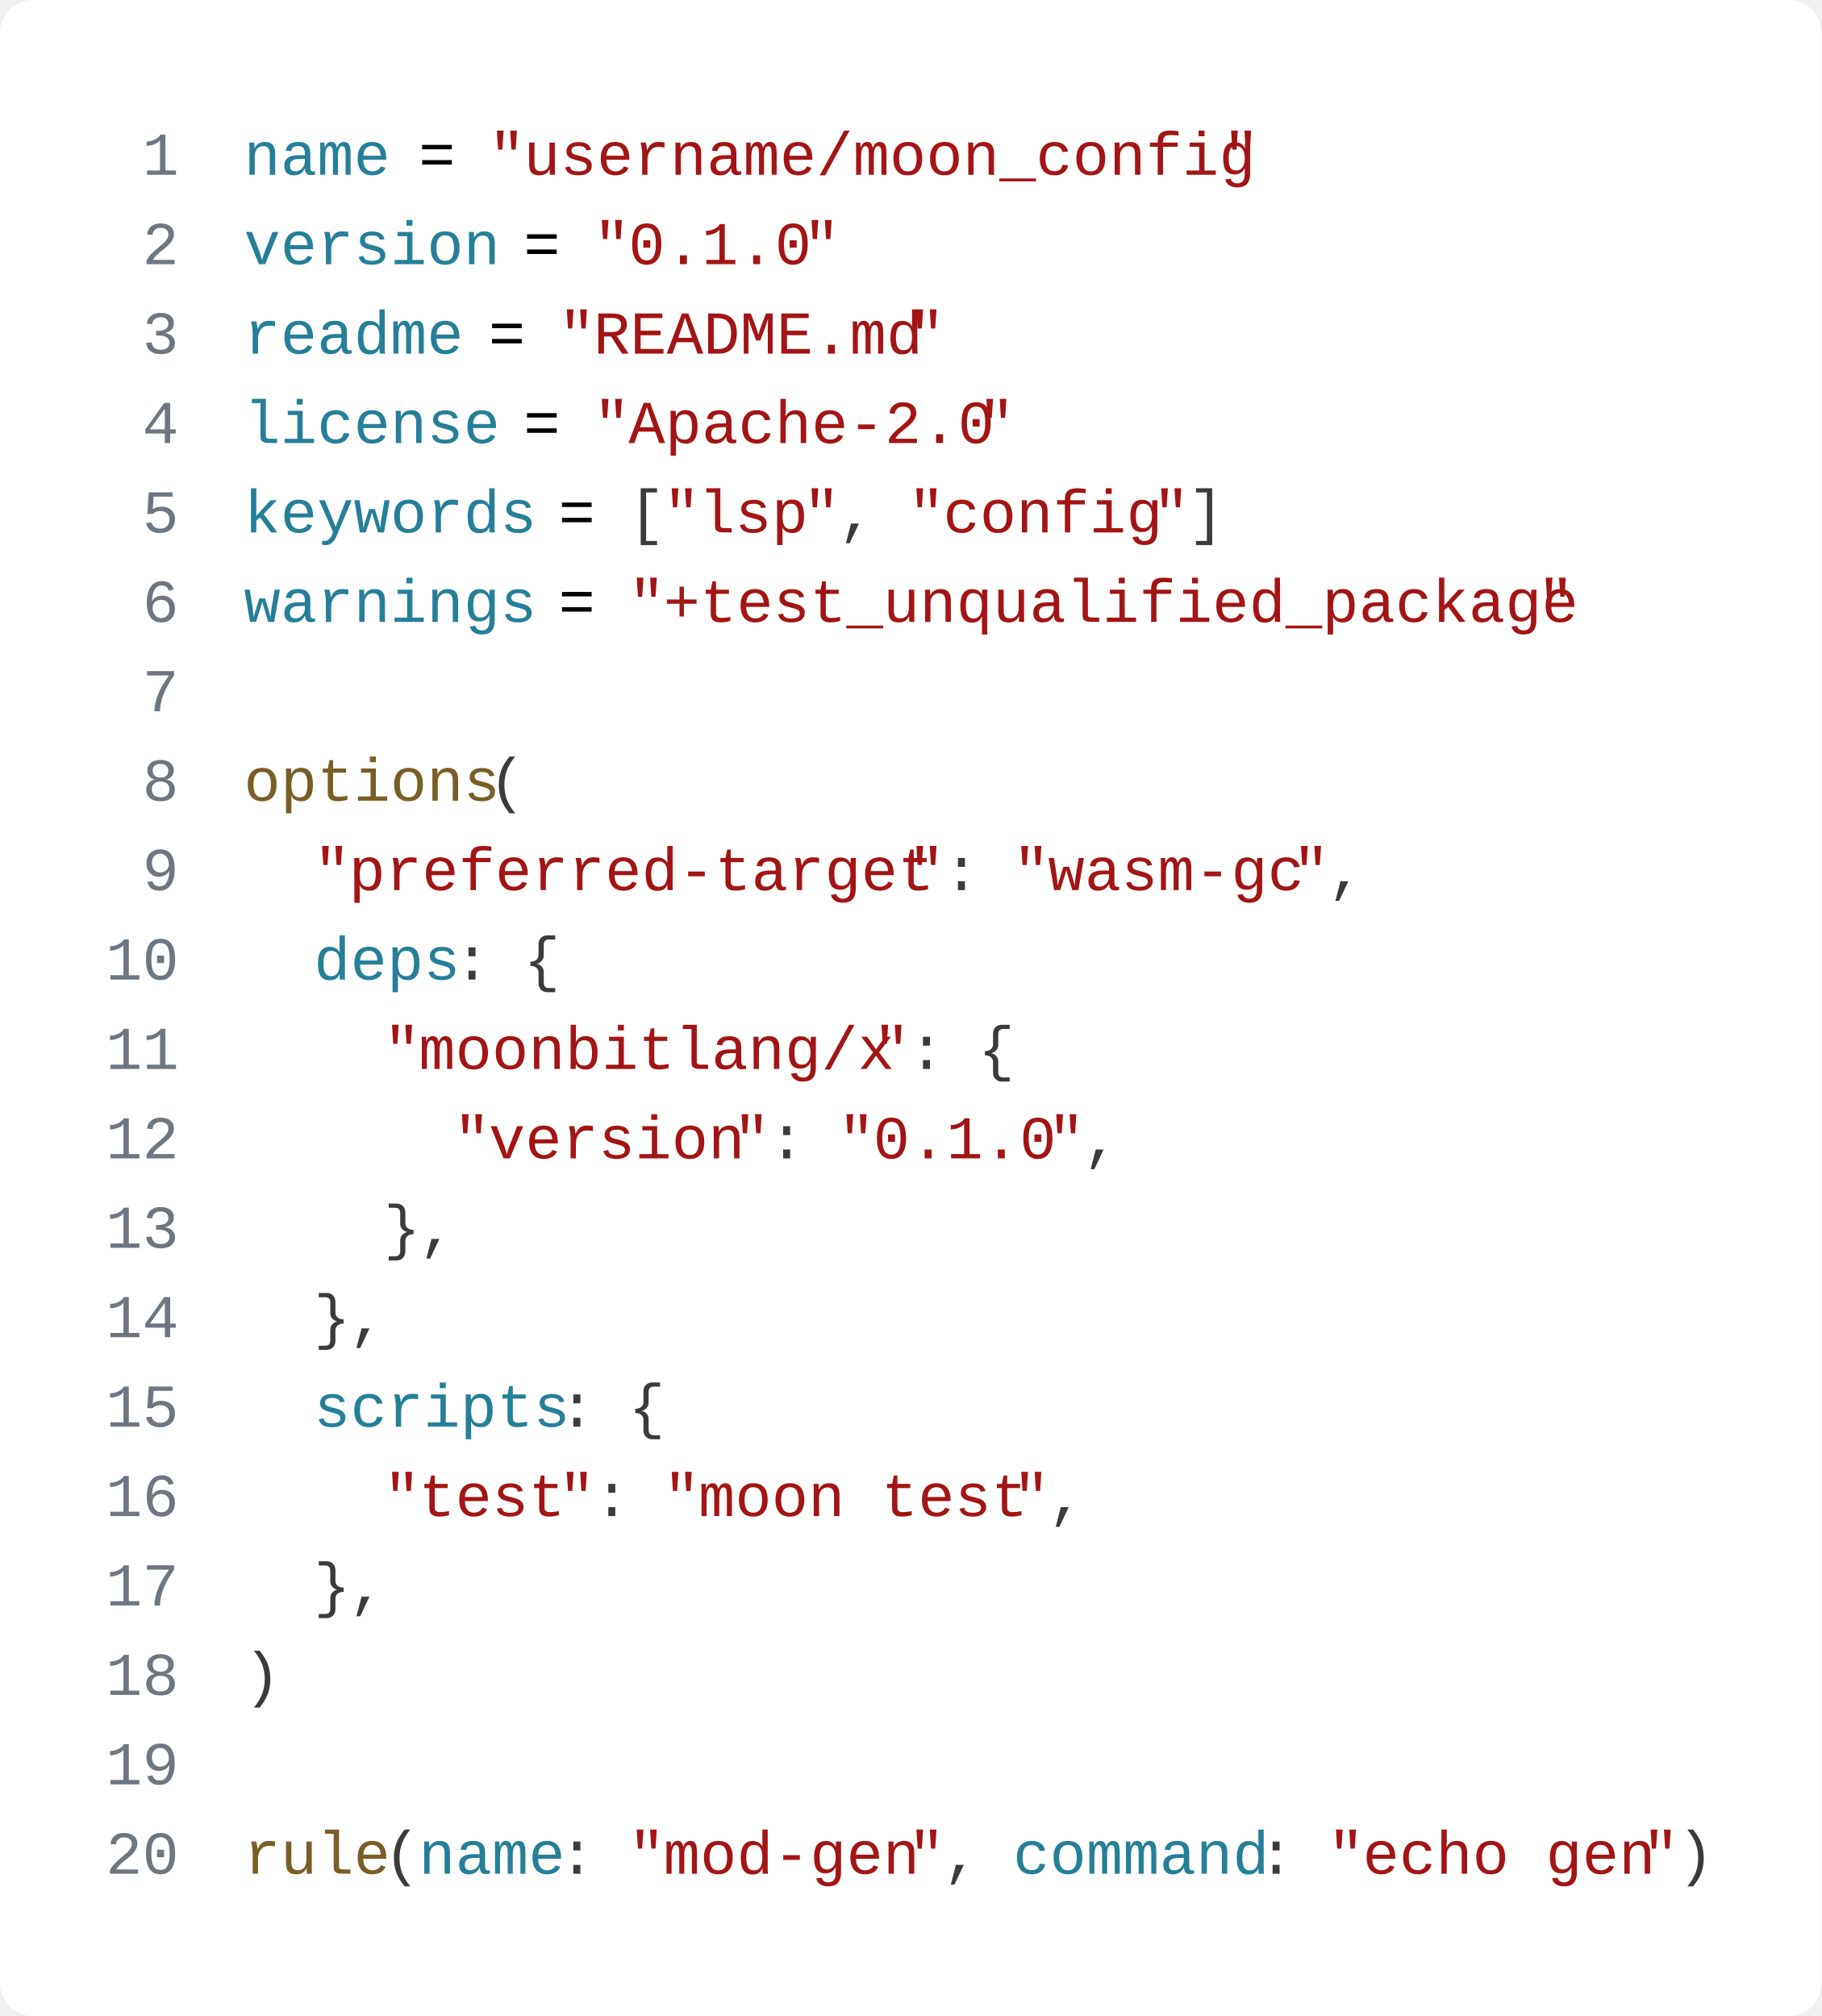
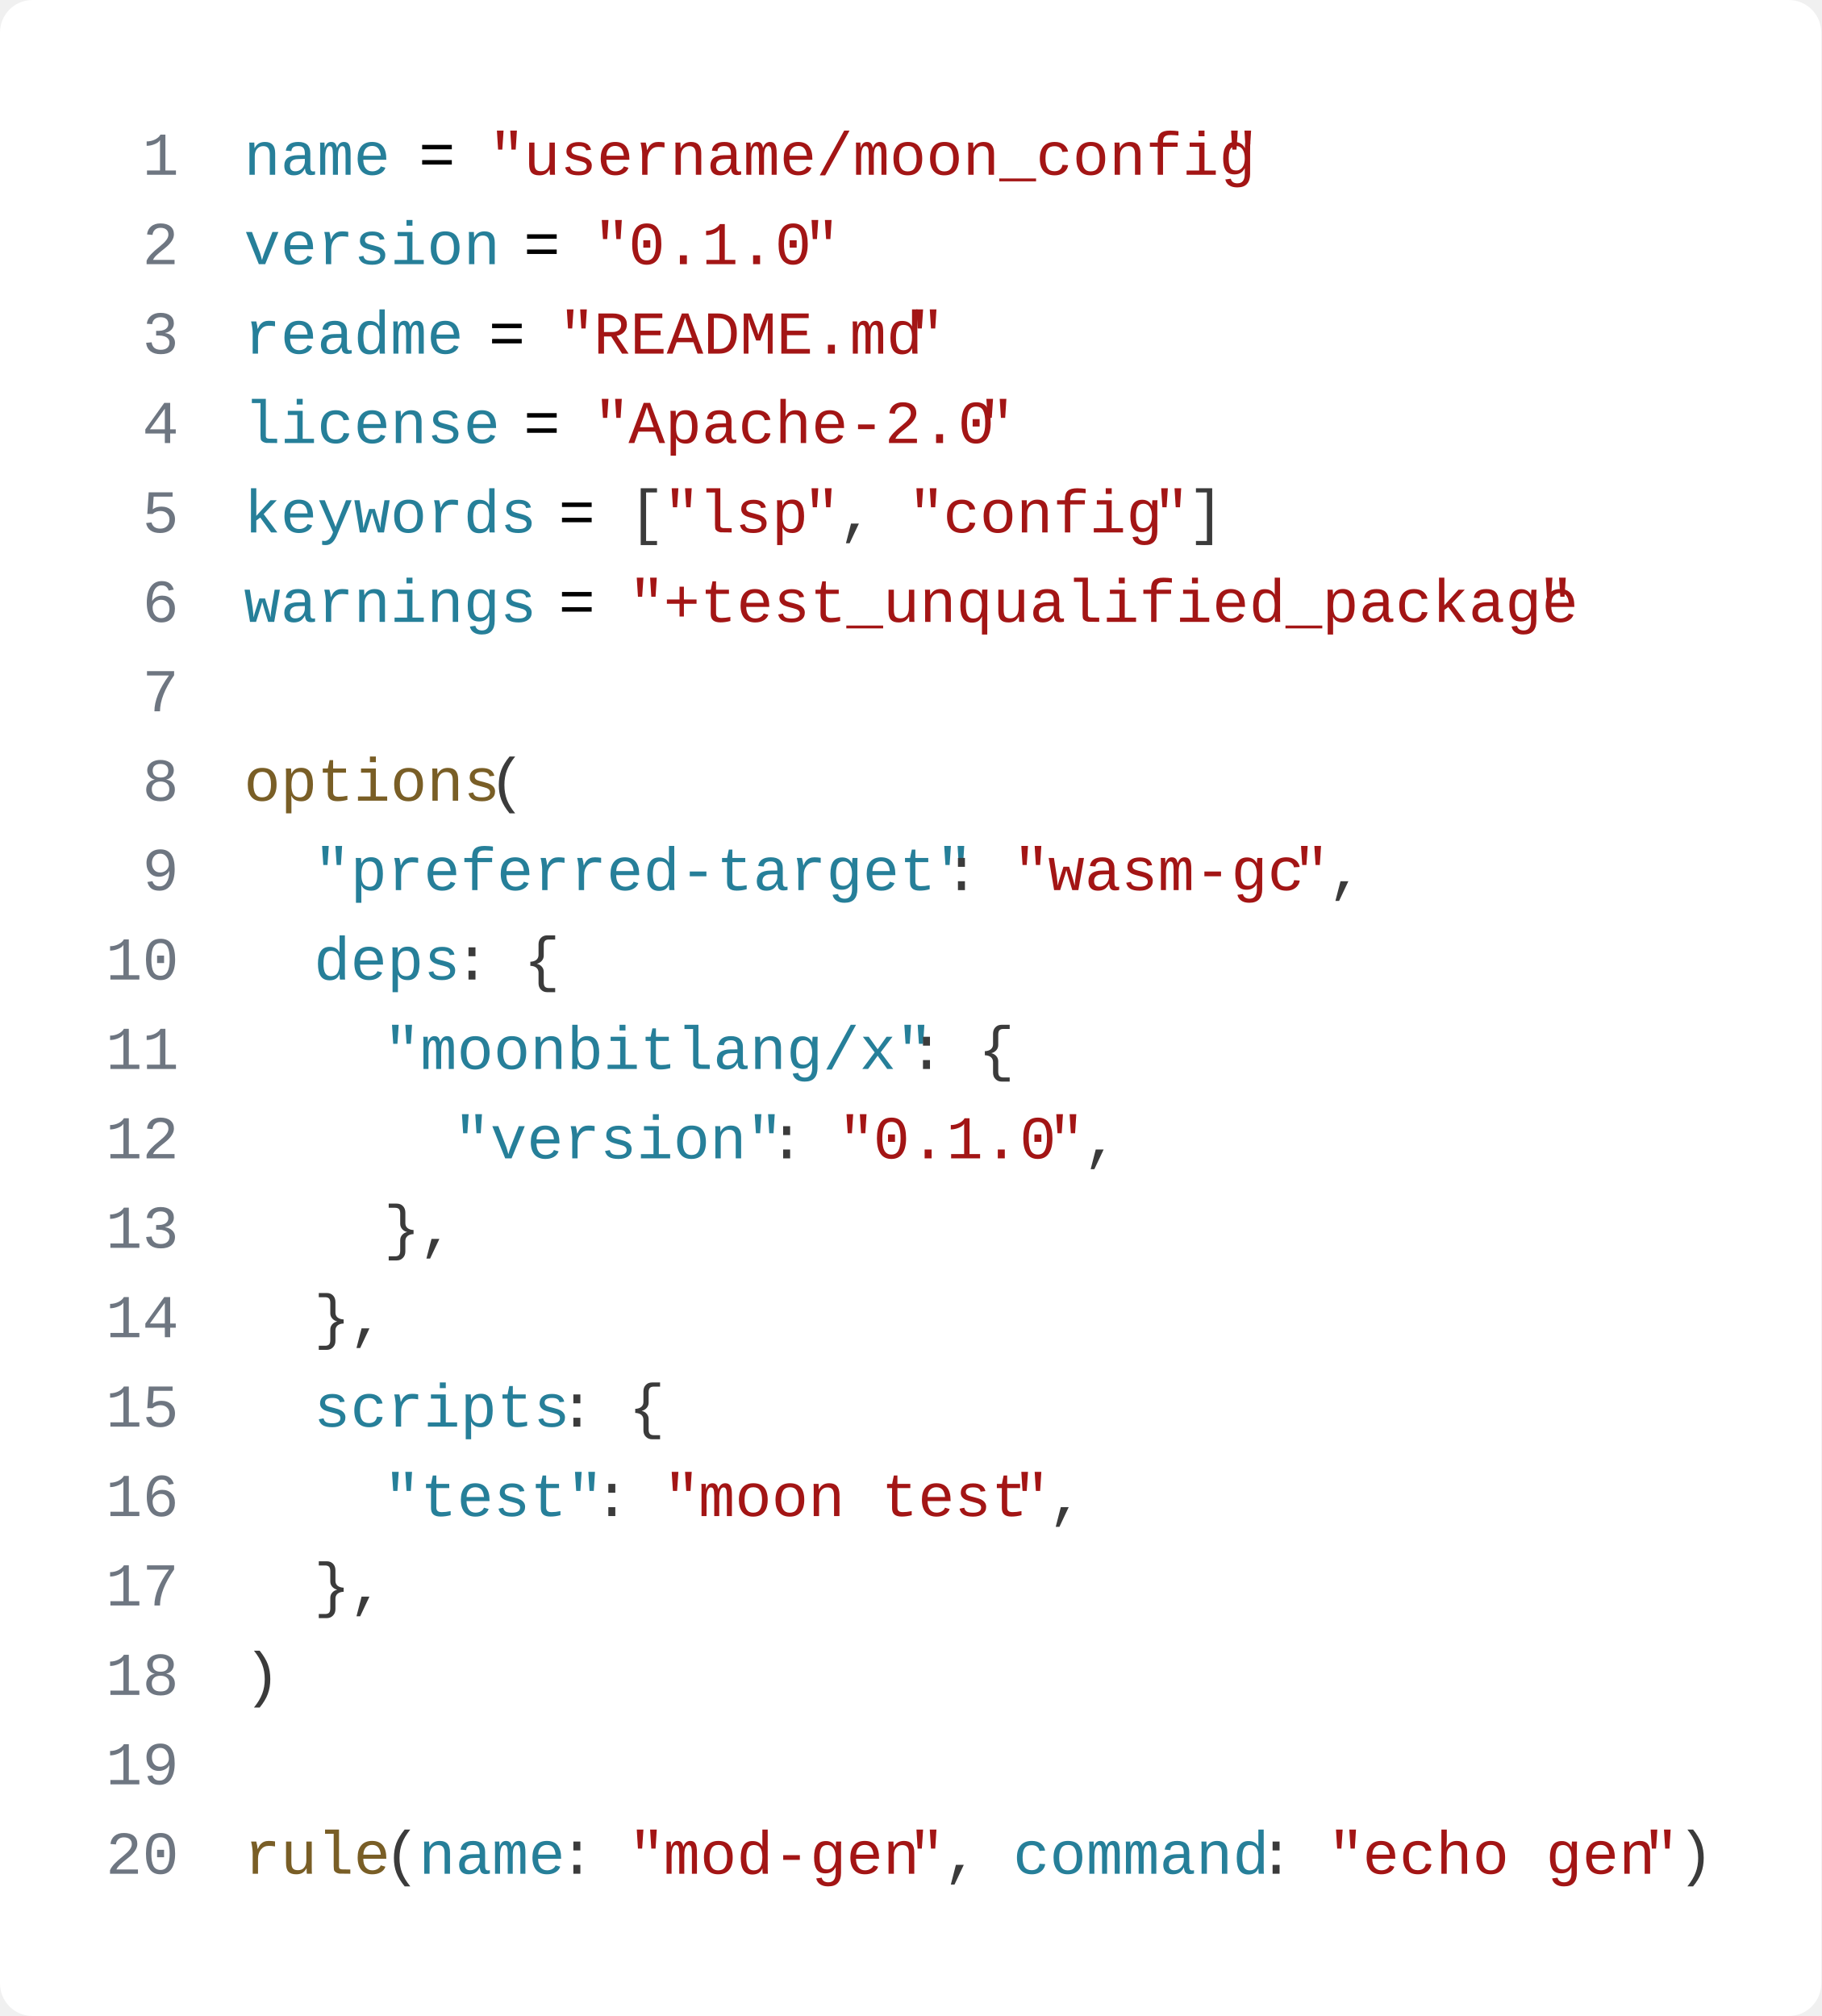
<svg xmlns="http://www.w3.org/2000/svg" width="448" height="496" viewBox="0 0 448 496">
  <rect width="100%" height="100%" rx="8" fill="#FFFFFF" />
  <g font-family="SFMono-Regular, Menlo, Monaco, Consolas, 'Liberation Mono', monospace" xml:space="preserve">
    <text x="26" y="43" fill="#6E7681" font-size="15"> 1</text>
    <text x="60.0" y="43" fill="#267F99" font-size="15">name</text>
    <text x="94.4" y="43" fill="#3B3B3B" font-size="15"> </text>
    <text x="103.0" y="43" fill="#000000" font-size="15">=</text>
    <text x="111.6" y="43" fill="#3B3B3B" font-size="15"> </text>
    <text x="120.2" y="43" fill="#A31515" font-size="15">"</text>
    <text x="128.8" y="43" fill="#A31515" font-size="15">username/moon_config</text>
    <text x="300.8" y="43" fill="#A31515" font-size="15">"</text>
    <text x="26" y="65" fill="#6E7681" font-size="15"> 2</text>
    <text x="60.0" y="65" fill="#267F99" font-size="15">version</text>
    <text x="120.2" y="65" fill="#3B3B3B" font-size="15"> </text>
    <text x="128.8" y="65" fill="#000000" font-size="15">=</text>
    <text x="137.4" y="65" fill="#3B3B3B" font-size="15"> </text>
    <text x="146.0" y="65" fill="#A31515" font-size="15">"</text>
    <text x="154.6" y="65" fill="#A31515" font-size="15">0.1.0</text>
    <text x="197.6" y="65" fill="#A31515" font-size="15">"</text>
    <text x="26" y="87" fill="#6E7681" font-size="15"> 3</text>
    <text x="60.0" y="87" fill="#267F99" font-size="15">readme</text>
    <text x="111.6" y="87" fill="#3B3B3B" font-size="15"> </text>
    <text x="120.2" y="87" fill="#000000" font-size="15">=</text>
    <text x="128.8" y="87" fill="#3B3B3B" font-size="15"> </text>
    <text x="137.4" y="87" fill="#A31515" font-size="15">"</text>
    <text x="146.0" y="87" fill="#A31515" font-size="15">README.md</text>
    <text x="223.4" y="87" fill="#A31515" font-size="15">"</text>
    <text x="26" y="109" fill="#6E7681" font-size="15"> 4</text>
    <text x="60.0" y="109" fill="#267F99" font-size="15">license</text>
    <text x="120.2" y="109" fill="#3B3B3B" font-size="15"> </text>
    <text x="128.8" y="109" fill="#000000" font-size="15">=</text>
    <text x="137.4" y="109" fill="#3B3B3B" font-size="15"> </text>
    <text x="146.0" y="109" fill="#A31515" font-size="15">"</text>
    <text x="154.6" y="109" fill="#A31515" font-size="15">Apache-2.0</text>
    <text x="240.6" y="109" fill="#A31515" font-size="15">"</text>
    <text x="26" y="131" fill="#6E7681" font-size="15"> 5</text>
    <text x="60.0" y="131" fill="#267F99" font-size="15">keywords</text>
    <text x="128.8" y="131" fill="#3B3B3B" font-size="15"> </text>
    <text x="137.4" y="131" fill="#000000" font-size="15">=</text>
    <text x="146.0" y="131" fill="#3B3B3B" font-size="15"> </text>
    <text x="154.6" y="131" fill="#3B3B3B" font-size="15">[</text>
    <text x="163.2" y="131" fill="#A31515" font-size="15">"</text>
    <text x="171.8" y="131" fill="#A31515" font-size="15">lsp</text>
    <text x="197.6" y="131" fill="#A31515" font-size="15">"</text>
    <text x="206.2" y="131" fill="#3B3B3B" font-size="15">,</text>
    <text x="214.8" y="131" fill="#3B3B3B" font-size="15"> </text>
    <text x="223.4" y="131" fill="#A31515" font-size="15">"</text>
    <text x="232.0" y="131" fill="#A31515" font-size="15">config</text>
    <text x="283.6" y="131" fill="#A31515" font-size="15">"</text>
    <text x="292.2" y="131" fill="#3B3B3B" font-size="15">]</text>
    <text x="26" y="153" fill="#6E7681" font-size="15"> 6</text>
    <text x="60.0" y="153" fill="#267F99" font-size="15">warnings</text>
    <text x="128.8" y="153" fill="#3B3B3B" font-size="15"> </text>
    <text x="137.4" y="153" fill="#000000" font-size="15">=</text>
    <text x="146.0" y="153" fill="#3B3B3B" font-size="15"> </text>
    <text x="154.6" y="153" fill="#A31515" font-size="15">"</text>
    <text x="163.2" y="153" fill="#A31515" font-size="15">+test_unqualified_package</text>
    <text x="378.2" y="153" fill="#A31515" font-size="15">"</text>
    <text x="26" y="175" fill="#6E7681" font-size="15"> 7</text>
    <text x="26" y="197" fill="#6E7681" font-size="15"> 8</text>
    <text x="60.0" y="197" fill="#795E26" font-size="15">options</text>
    <text x="120.2" y="197" fill="#3B3B3B" font-size="15">(</text>
    <text x="26" y="219" fill="#6E7681" font-size="15"> 9</text>
    <text x="60.0" y="219" fill="#3B3B3B" font-size="15">  </text>
-     <text x="77.2" y="219" fill="#A31515" font-size="15">"</text>
-     <text x="85.8" y="219" fill="#A31515" font-size="15">preferred-target</text>
-     <text x="223.4" y="219" fill="#A31515" font-size="15">"</text>
+     <text x="77.2" y="219" fill="#267F99" font-size="15">"preferred-target"</text>
    <text x="232.0" y="219" fill="#3B3B3B" font-size="15">:</text>
    <text x="240.6" y="219" fill="#3B3B3B" font-size="15"> </text>
    <text x="249.2" y="219" fill="#A31515" font-size="15">"</text>
    <text x="257.8" y="219" fill="#A31515" font-size="15">wasm-gc</text>
    <text x="318.0" y="219" fill="#A31515" font-size="15">"</text>
    <text x="326.6" y="219" fill="#3B3B3B" font-size="15">,</text>
    <text x="26" y="241" fill="#6E7681" font-size="15">10</text>
    <text x="60.0" y="241" fill="#3B3B3B" font-size="15">  </text>
    <text x="77.2" y="241" fill="#267F99" font-size="15">deps</text>
    <text x="111.6" y="241" fill="#3B3B3B" font-size="15">:</text>
    <text x="120.2" y="241" fill="#3B3B3B" font-size="15"> </text>
    <text x="128.8" y="241" fill="#3B3B3B" font-size="15">{</text>
    <text x="26" y="263" fill="#6E7681" font-size="15">11</text>
    <text x="60.0" y="263" fill="#3B3B3B" font-size="15">    </text>
-     <text x="94.4" y="263" fill="#A31515" font-size="15">"</text>
-     <text x="103.0" y="263" fill="#A31515" font-size="15">moonbitlang/x</text>
-     <text x="214.8" y="263" fill="#A31515" font-size="15">"</text>
+     <text x="94.4" y="263" fill="#267F99" font-size="15">"moonbitlang/x"</text>
    <text x="223.4" y="263" fill="#3B3B3B" font-size="15">:</text>
    <text x="232.0" y="263" fill="#3B3B3B" font-size="15"> </text>
    <text x="240.6" y="263" fill="#3B3B3B" font-size="15">{</text>
    <text x="26" y="285" fill="#6E7681" font-size="15">12</text>
    <text x="60.0" y="285" fill="#3B3B3B" font-size="15">      </text>
-     <text x="111.6" y="285" fill="#A31515" font-size="15">"</text>
-     <text x="120.2" y="285" fill="#A31515" font-size="15">version</text>
-     <text x="180.4" y="285" fill="#A31515" font-size="15">"</text>
+     <text x="111.6" y="285" fill="#267F99" font-size="15">"version"</text>
    <text x="189.0" y="285" fill="#3B3B3B" font-size="15">:</text>
    <text x="197.6" y="285" fill="#3B3B3B" font-size="15"> </text>
    <text x="206.2" y="285" fill="#A31515" font-size="15">"</text>
    <text x="214.8" y="285" fill="#A31515" font-size="15">0.1.0</text>
    <text x="257.8" y="285" fill="#A31515" font-size="15">"</text>
    <text x="266.4" y="285" fill="#3B3B3B" font-size="15">,</text>
    <text x="26" y="307" fill="#6E7681" font-size="15">13</text>
    <text x="60.0" y="307" fill="#3B3B3B" font-size="15">    </text>
    <text x="94.4" y="307" fill="#3B3B3B" font-size="15">}</text>
    <text x="103.0" y="307" fill="#3B3B3B" font-size="15">,</text>
    <text x="26" y="329" fill="#6E7681" font-size="15">14</text>
    <text x="60.0" y="329" fill="#3B3B3B" font-size="15">  </text>
    <text x="77.2" y="329" fill="#3B3B3B" font-size="15">}</text>
    <text x="85.8" y="329" fill="#3B3B3B" font-size="15">,</text>
    <text x="26" y="351" fill="#6E7681" font-size="15">15</text>
    <text x="60.0" y="351" fill="#3B3B3B" font-size="15">  </text>
    <text x="77.2" y="351" fill="#267F99" font-size="15">scripts</text>
    <text x="137.4" y="351" fill="#3B3B3B" font-size="15">:</text>
    <text x="146.0" y="351" fill="#3B3B3B" font-size="15"> </text>
    <text x="154.6" y="351" fill="#3B3B3B" font-size="15">{</text>
    <text x="26" y="373" fill="#6E7681" font-size="15">16</text>
    <text x="60.0" y="373" fill="#3B3B3B" font-size="15">    </text>
-     <text x="94.4" y="373" fill="#A31515" font-size="15">"</text>
-     <text x="103.0" y="373" fill="#A31515" font-size="15">test</text>
-     <text x="137.4" y="373" fill="#A31515" font-size="15">"</text>
+     <text x="94.4" y="373" fill="#267F99" font-size="15">"test"</text>
    <text x="146.0" y="373" fill="#3B3B3B" font-size="15">:</text>
    <text x="154.6" y="373" fill="#3B3B3B" font-size="15"> </text>
    <text x="163.2" y="373" fill="#A31515" font-size="15">"</text>
    <text x="171.8" y="373" fill="#A31515" font-size="15">moon test</text>
    <text x="249.2" y="373" fill="#A31515" font-size="15">"</text>
    <text x="257.8" y="373" fill="#3B3B3B" font-size="15">,</text>
    <text x="26" y="395" fill="#6E7681" font-size="15">17</text>
    <text x="60.0" y="395" fill="#3B3B3B" font-size="15">  </text>
    <text x="77.2" y="395" fill="#3B3B3B" font-size="15">}</text>
    <text x="85.8" y="395" fill="#3B3B3B" font-size="15">,</text>
    <text x="26" y="417" fill="#6E7681" font-size="15">18</text>
    <text x="60.0" y="417" fill="#3B3B3B" font-size="15">)</text>
    <text x="26" y="439" fill="#6E7681" font-size="15">19</text>
    <text x="26" y="461" fill="#6E7681" font-size="15">20</text>
    <text x="60.0" y="461" fill="#795E26" font-size="15">rule</text>
    <text x="94.4" y="461" fill="#3B3B3B" font-size="15">(</text>
    <text x="103.0" y="461" fill="#267F99" font-size="15">name</text>
    <text x="137.4" y="461" fill="#3B3B3B" font-size="15">:</text>
    <text x="146.0" y="461" fill="#3B3B3B" font-size="15"> </text>
    <text x="154.6" y="461" fill="#A31515" font-size="15">"</text>
    <text x="163.2" y="461" fill="#A31515" font-size="15">mod-gen</text>
    <text x="223.4" y="461" fill="#A31515" font-size="15">"</text>
    <text x="232.0" y="461" fill="#3B3B3B" font-size="15">,</text>
    <text x="240.6" y="461" fill="#3B3B3B" font-size="15"> </text>
    <text x="249.2" y="461" fill="#267F99" font-size="15">command</text>
    <text x="309.4" y="461" fill="#3B3B3B" font-size="15">:</text>
    <text x="318.0" y="461" fill="#3B3B3B" font-size="15"> </text>
    <text x="326.6" y="461" fill="#A31515" font-size="15">"</text>
    <text x="335.2" y="461" fill="#A31515" font-size="15">echo gen</text>
    <text x="404.0" y="461" fill="#A31515" font-size="15">"</text>
    <text x="412.6" y="461" fill="#3B3B3B" font-size="15">)</text>
  </g>
</svg>
